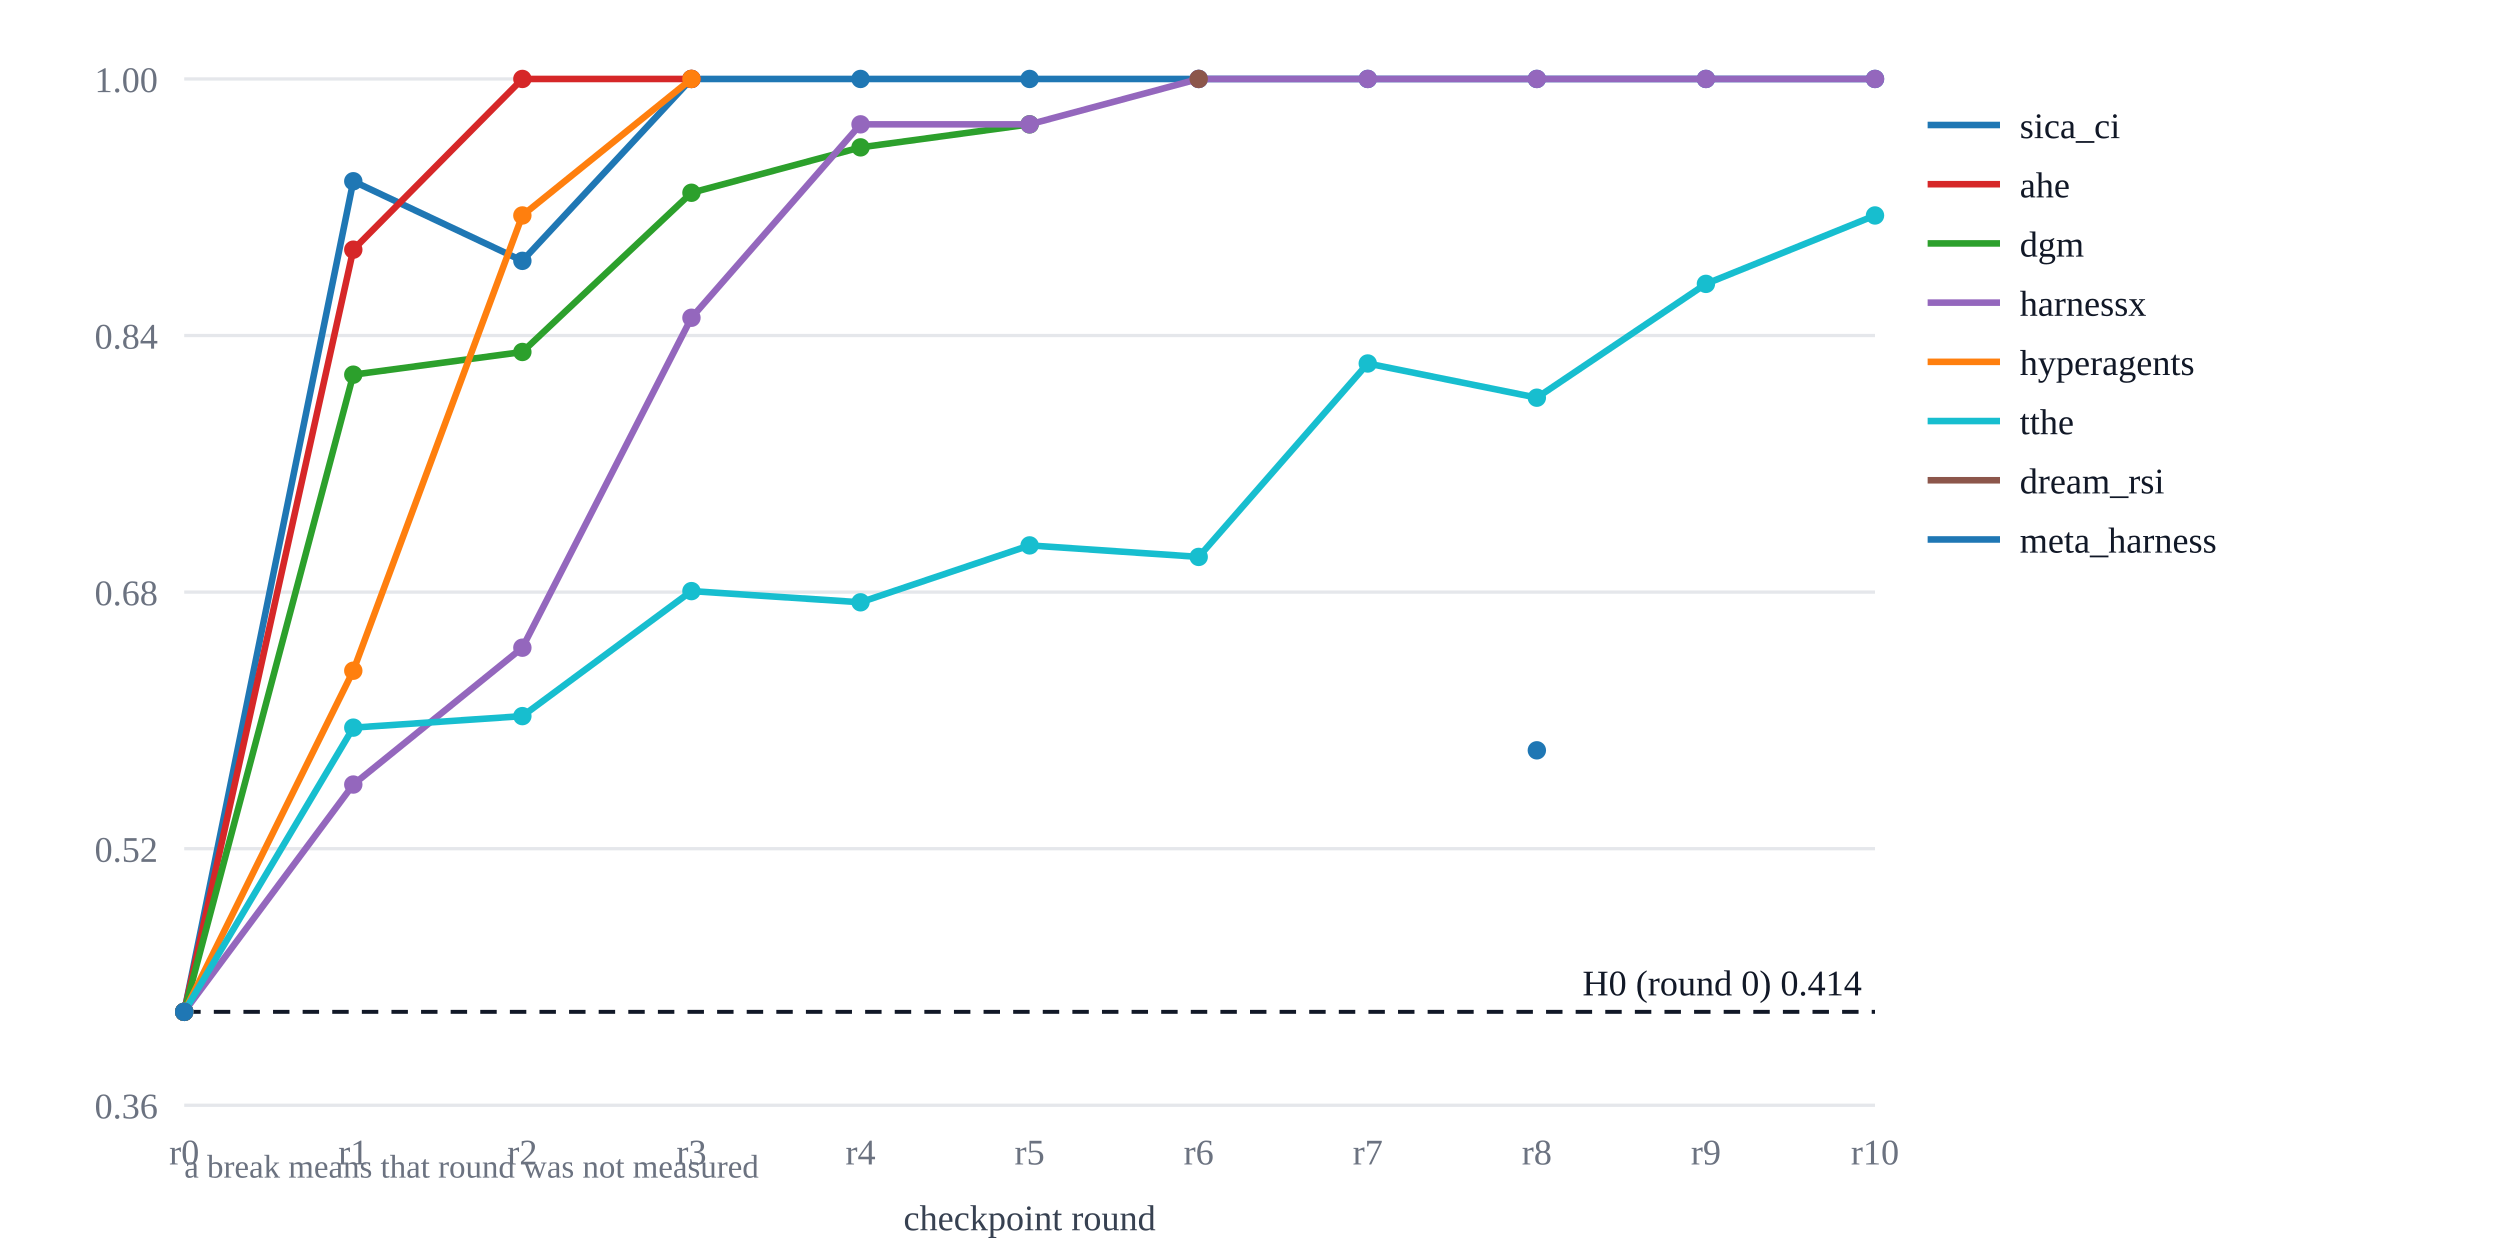
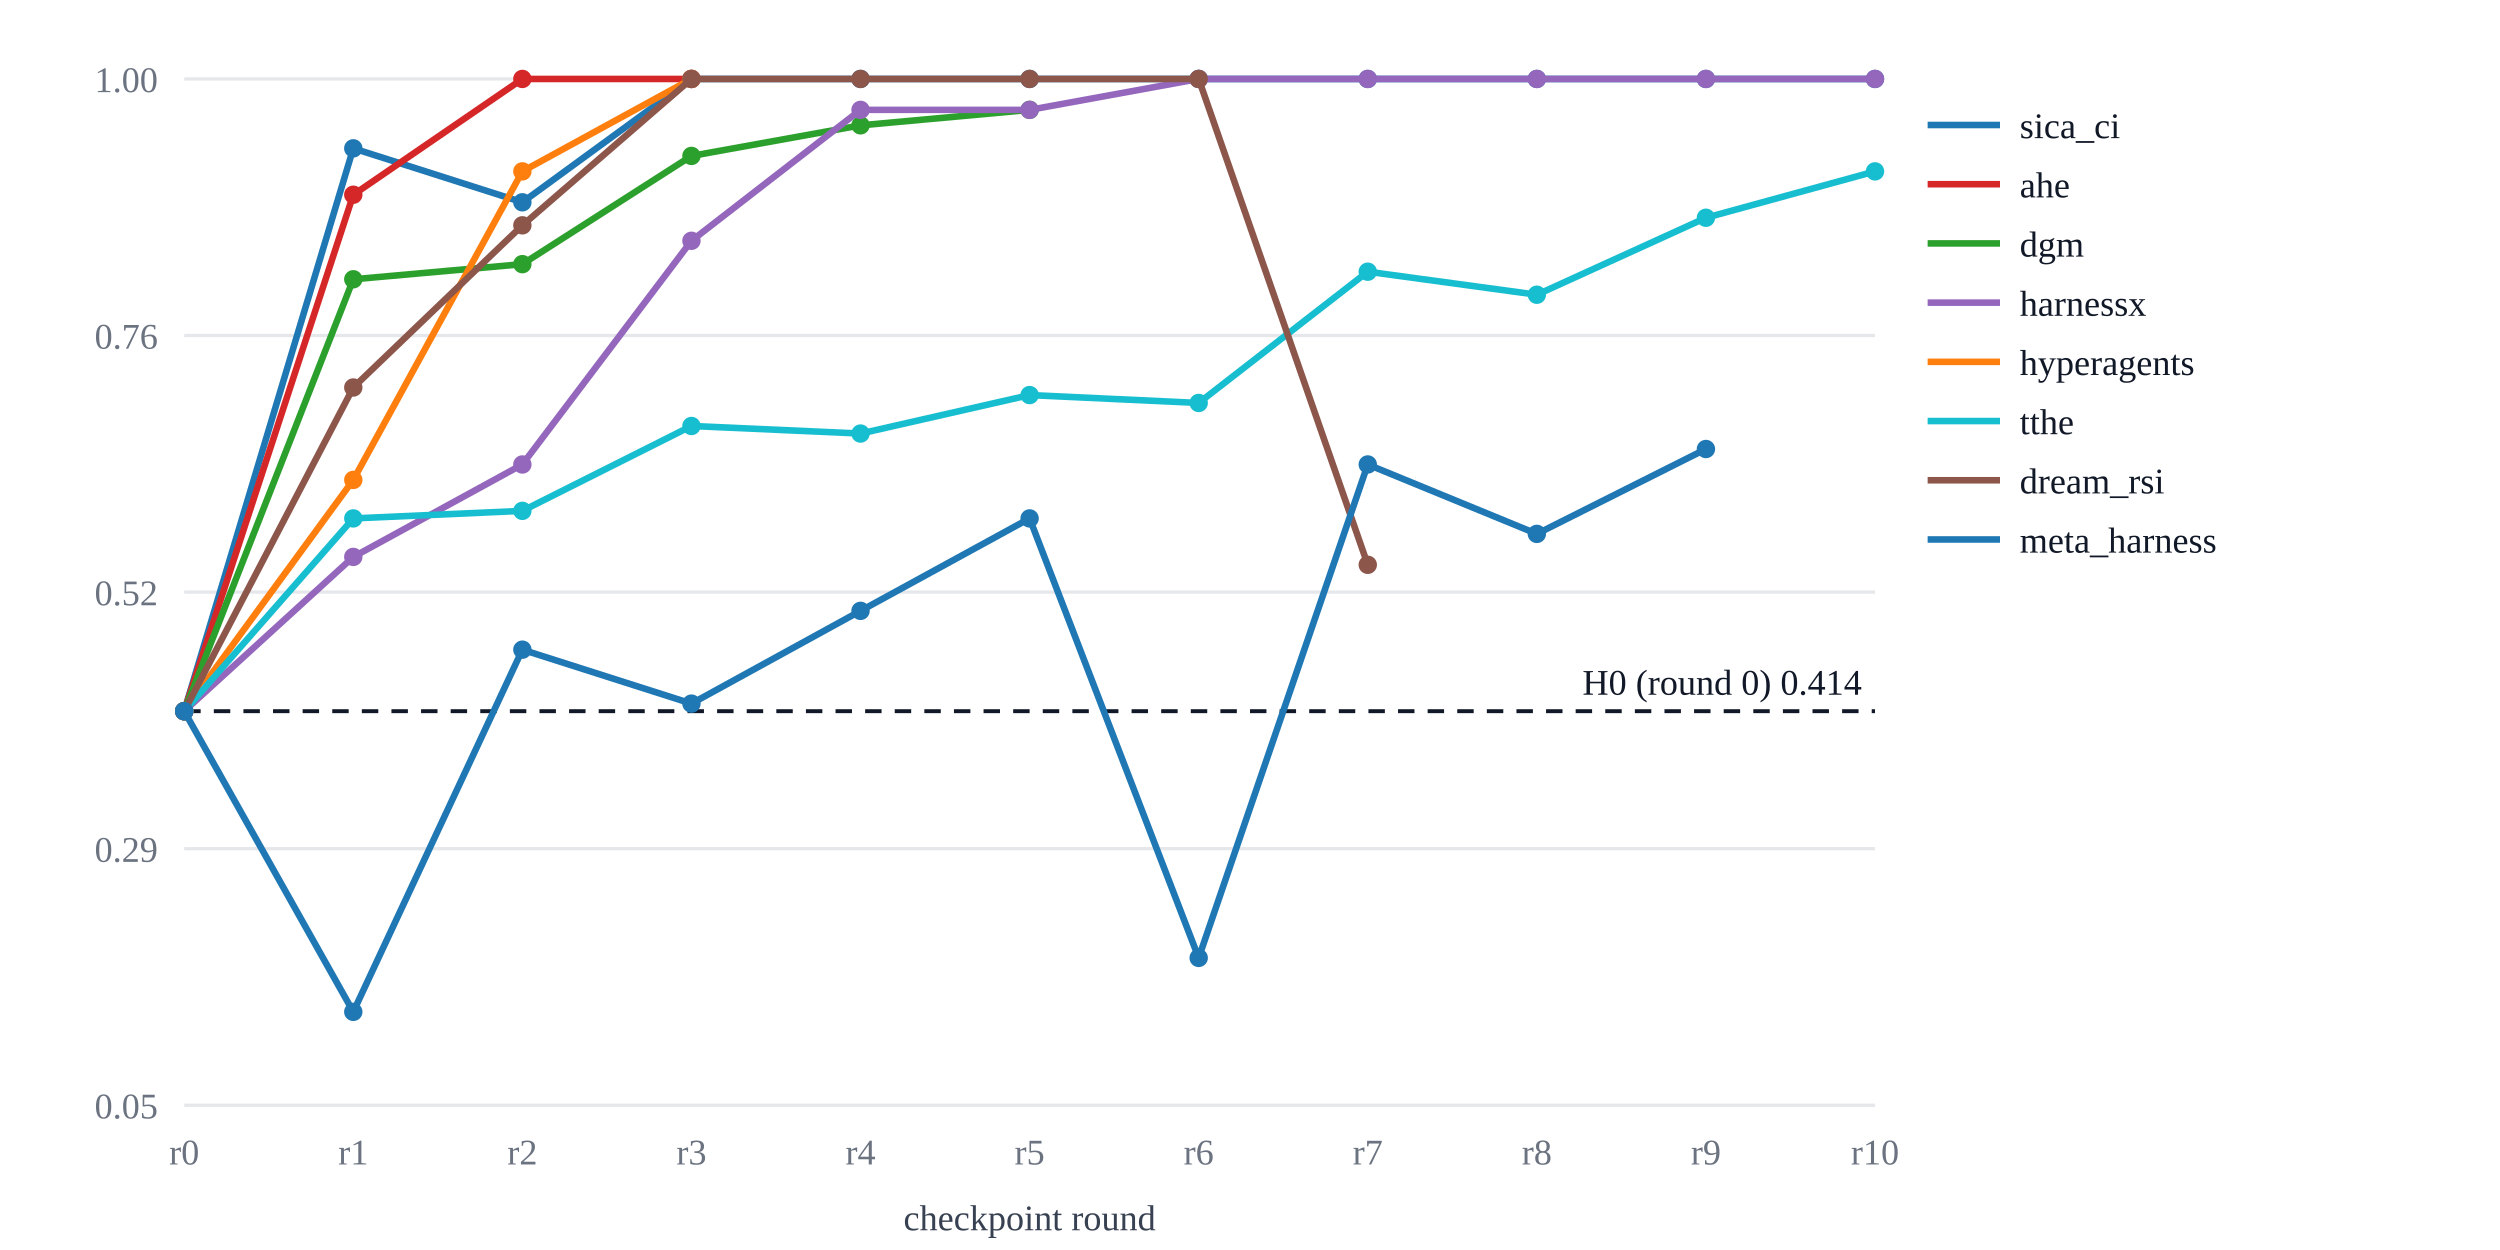
<svg xmlns="http://www.w3.org/2000/svg" width="760" height="380" viewBox="0 0 760 380" role="img" aria-label="Score by checkpoint round on valid_seen">
  <rect width="760" height="380" fill="#ffffff" />
  <line x1="56" y1="336.0" x2="570" y2="336.0" stroke="#e5e7eb" stroke-width="1" />
-   <text x="48" y="340.0" font-size="11" fill="#6b7280" text-anchor="end">0.36</text>
+   <text x="48" y="340.0" font-size="11" fill="#6b7280" text-anchor="end">0.05</text>
  <line x1="56" y1="258.0" x2="570" y2="258.0" stroke="#e5e7eb" stroke-width="1" />
-   <text x="48" y="262.0" font-size="11" fill="#6b7280" text-anchor="end">0.52</text>
+   <text x="48" y="262.0" font-size="11" fill="#6b7280" text-anchor="end">0.29</text>
  <line x1="56" y1="180.0" x2="570" y2="180.0" stroke="#e5e7eb" stroke-width="1" />
-   <text x="48" y="184.0" font-size="11" fill="#6b7280" text-anchor="end">0.68</text>
+   <text x="48" y="184.0" font-size="11" fill="#6b7280" text-anchor="end">0.52</text>
  <line x1="56" y1="102.0" x2="570" y2="102.0" stroke="#e5e7eb" stroke-width="1" />
-   <text x="48" y="106.0" font-size="11" fill="#6b7280" text-anchor="end">0.84</text>
+   <text x="48" y="106.0" font-size="11" fill="#6b7280" text-anchor="end">0.76</text>
  <line x1="56" y1="24.0" x2="570" y2="24.0" stroke="#e5e7eb" stroke-width="1" />
  <text x="48" y="28.0" font-size="11" fill="#6b7280" text-anchor="end">1.00</text>
  <text x="56.0" y="354" font-size="11" fill="#6b7280" text-anchor="middle">r0</text>
  <text x="107.4" y="354" font-size="11" fill="#6b7280" text-anchor="middle">r1</text>
  <text x="158.8" y="354" font-size="11" fill="#6b7280" text-anchor="middle">r2</text>
  <text x="210.2" y="354" font-size="11" fill="#6b7280" text-anchor="middle">r3</text>
  <text x="261.6" y="354" font-size="11" fill="#6b7280" text-anchor="middle">r4</text>
  <text x="313.0" y="354" font-size="11" fill="#6b7280" text-anchor="middle">r5</text>
  <text x="364.4" y="354" font-size="11" fill="#6b7280" text-anchor="middle">r6</text>
  <text x="415.8" y="354" font-size="11" fill="#6b7280" text-anchor="middle">r7</text>
  <text x="467.2" y="354" font-size="11" fill="#6b7280" text-anchor="middle">r8</text>
  <text x="518.6" y="354" font-size="11" fill="#6b7280" text-anchor="middle">r9</text>
  <text x="570.0" y="354" font-size="11" fill="#6b7280" text-anchor="middle">r10</text>
-   <line x1="56" y1="307.6" x2="570" y2="307.6" stroke="#111827" stroke-width="1.2" stroke-dasharray="5 4" />
-   <text x="566" y="302.6" font-size="11" fill="#111827" text-anchor="end">H0 (round 0) 0.414</text>
+   <line x1="56" y1="216.2" x2="570" y2="216.2" stroke="#111827" stroke-width="1.2" stroke-dasharray="5 4" />
+   <text x="566" y="211.2" font-size="11" fill="#111827" text-anchor="end">H0 (round 0) 0.414</text>
  <g data-method-line="sica_ci">
-     <path d="M56.0,307.6 L107.4,55.1 L158.8,79.3 L210.2,24.0 L261.6,24.0 L313.0,24.0 L364.4,24.0 L415.8,24.0 L467.2,24.0 L518.6,24.0 L570.0,24.0" fill="none" stroke="#1f77b4" stroke-width="2" />
-     <circle cx="56.0" cy="307.6" r="2.8" fill="#1f77b4" />
-     <circle cx="107.4" cy="55.1" r="2.8" fill="#1f77b4" />
-     <circle cx="158.8" cy="79.3" r="2.8" fill="#1f77b4" />
+     <path d="M56.0,216.2 L107.4,45.1 L158.8,61.5 L210.2,24.0 L261.6,24.0 L313.0,24.0 L364.4,24.0 L415.8,24.0 L467.2,24.0 L518.6,24.0 L570.0,24.0" fill="none" stroke="#1f77b4" stroke-width="2" />
+     <circle cx="56.0" cy="216.2" r="2.8" fill="#1f77b4" />
+     <circle cx="107.4" cy="45.1" r="2.8" fill="#1f77b4" />
+     <circle cx="158.8" cy="61.5" r="2.8" fill="#1f77b4" />
    <circle cx="210.2" cy="24.0" r="2.8" fill="#1f77b4" />
    <circle cx="261.6" cy="24.0" r="2.8" fill="#1f77b4" />
    <circle cx="313.0" cy="24.0" r="2.8" fill="#1f77b4" />
    <circle cx="364.4" cy="24.0" r="2.8" fill="#1f77b4" />
    <circle cx="415.8" cy="24.0" r="2.8" fill="#1f77b4" />
    <circle cx="467.2" cy="24.0" r="2.8" fill="#1f77b4" />
    <circle cx="518.6" cy="24.0" r="2.8" fill="#1f77b4" />
    <circle cx="570.0" cy="24.0" r="2.8" fill="#1f77b4" />
    <line x1="586" y1="38" x2="608" y2="38" stroke="#1f77b4" stroke-width="2" />
    <text x="614" y="42" font-size="11" fill="#111827">sica_ci</text>
  </g>
  <g data-method-line="ahe">
-     <path d="M56.0,307.6 L107.4,75.9 L158.8,24.0 L210.2,24.0" fill="none" stroke="#d62728" stroke-width="2" />
-     <circle cx="56.0" cy="307.6" r="2.8" fill="#d62728" />
-     <circle cx="107.4" cy="75.9" r="2.8" fill="#d62728" />
+     <path d="M56.0,216.2 L107.4,59.2 L158.8,24.0 L210.2,24.0" fill="none" stroke="#d62728" stroke-width="2" />
+     <circle cx="56.0" cy="216.2" r="2.8" fill="#d62728" />
+     <circle cx="107.4" cy="59.2" r="2.8" fill="#d62728" />
    <circle cx="158.8" cy="24.0" r="2.8" fill="#d62728" />
    <circle cx="210.2" cy="24.0" r="2.8" fill="#d62728" />
    <line x1="586" y1="56" x2="608" y2="56" stroke="#d62728" stroke-width="2" />
    <text x="614" y="60" font-size="11" fill="#111827">ahe</text>
  </g>
  <g data-method-line="dgm">
-     <path d="M56.0,307.6 L107.4,113.9 L158.8,107.0 L210.2,58.6 L261.6,44.8 L313.0,37.8" fill="none" stroke="#2ca02c" stroke-width="2" />
-     <circle cx="56.0" cy="307.6" r="2.8" fill="#2ca02c" />
-     <circle cx="107.4" cy="113.9" r="2.8" fill="#2ca02c" />
-     <circle cx="158.8" cy="107.0" r="2.8" fill="#2ca02c" />
-     <circle cx="210.2" cy="58.6" r="2.8" fill="#2ca02c" />
-     <circle cx="261.6" cy="44.8" r="2.8" fill="#2ca02c" />
-     <circle cx="313.0" cy="37.8" r="2.8" fill="#2ca02c" />
+     <path d="M56.0,216.2 L107.4,84.9 L158.8,80.3 L210.2,47.4 L261.6,38.1 L313.0,33.4" fill="none" stroke="#2ca02c" stroke-width="2" />
+     <circle cx="56.0" cy="216.2" r="2.8" fill="#2ca02c" />
+     <circle cx="107.4" cy="84.9" r="2.8" fill="#2ca02c" />
+     <circle cx="158.8" cy="80.3" r="2.8" fill="#2ca02c" />
+     <circle cx="210.2" cy="47.4" r="2.8" fill="#2ca02c" />
+     <circle cx="261.6" cy="38.1" r="2.8" fill="#2ca02c" />
+     <circle cx="313.0" cy="33.4" r="2.8" fill="#2ca02c" />
    <line x1="586" y1="74" x2="608" y2="74" stroke="#2ca02c" stroke-width="2" />
    <text x="614" y="78" font-size="11" fill="#111827">dgm</text>
  </g>
  <g data-method-line="harnessx">
-     <path d="M56.0,307.6 L107.4,238.5 L158.8,196.9 L210.2,96.6 L261.6,37.8 L313.0,37.8 L364.4,24.0 L415.8,24.0 L467.2,24.0 L518.6,24.0 L570.0,24.0" fill="none" stroke="#9467bd" stroke-width="2" />
-     <circle cx="56.0" cy="307.6" r="2.8" fill="#9467bd" />
-     <circle cx="107.4" cy="238.5" r="2.8" fill="#9467bd" />
-     <circle cx="158.8" cy="196.9" r="2.8" fill="#9467bd" />
-     <circle cx="210.2" cy="96.6" r="2.8" fill="#9467bd" />
-     <circle cx="261.6" cy="37.8" r="2.8" fill="#9467bd" />
-     <circle cx="313.0" cy="37.8" r="2.8" fill="#9467bd" />
+     <path d="M56.0,216.2 L107.4,169.3 L158.8,141.2 L210.2,73.2 L261.6,33.4 L313.0,33.4 L364.4,24.0 L415.8,24.0 L467.2,24.0 L518.6,24.0 L570.0,24.0" fill="none" stroke="#9467bd" stroke-width="2" />
+     <circle cx="56.0" cy="216.2" r="2.8" fill="#9467bd" />
+     <circle cx="107.4" cy="169.3" r="2.8" fill="#9467bd" />
+     <circle cx="158.8" cy="141.2" r="2.8" fill="#9467bd" />
+     <circle cx="210.2" cy="73.2" r="2.8" fill="#9467bd" />
+     <circle cx="261.6" cy="33.4" r="2.8" fill="#9467bd" />
+     <circle cx="313.0" cy="33.4" r="2.8" fill="#9467bd" />
    <circle cx="364.4" cy="24.0" r="2.8" fill="#9467bd" />
    <circle cx="415.8" cy="24.0" r="2.8" fill="#9467bd" />
    <circle cx="467.2" cy="24.0" r="2.8" fill="#9467bd" />
    <circle cx="518.6" cy="24.0" r="2.8" fill="#9467bd" />
    <circle cx="570.0" cy="24.0" r="2.8" fill="#9467bd" />
    <line x1="586" y1="92" x2="608" y2="92" stroke="#9467bd" stroke-width="2" />
    <text x="614" y="96" font-size="11" fill="#111827">harnessx</text>
  </g>
  <g data-method-line="hyperagents">
-     <path d="M56.0,307.6 L107.4,203.9 L158.8,65.5 L210.2,24.0" fill="none" stroke="#ff7f0e" stroke-width="2" />
-     <circle cx="56.0" cy="307.6" r="2.8" fill="#ff7f0e" />
-     <circle cx="107.4" cy="203.9" r="2.8" fill="#ff7f0e" />
-     <circle cx="158.8" cy="65.5" r="2.8" fill="#ff7f0e" />
+     <path d="M56.0,216.2 L107.4,145.9 L158.8,52.1 L210.2,24.0" fill="none" stroke="#ff7f0e" stroke-width="2" />
+     <circle cx="56.0" cy="216.2" r="2.8" fill="#ff7f0e" />
+     <circle cx="107.4" cy="145.9" r="2.8" fill="#ff7f0e" />
+     <circle cx="158.8" cy="52.1" r="2.8" fill="#ff7f0e" />
    <circle cx="210.2" cy="24.0" r="2.8" fill="#ff7f0e" />
    <line x1="586" y1="110" x2="608" y2="110" stroke="#ff7f0e" stroke-width="2" />
    <text x="614" y="114" font-size="11" fill="#111827">hyperagents</text>
  </g>
  <g data-method-line="tthe">
-     <path d="M56.0,307.6 L107.4,221.2 L158.8,217.7 L210.2,179.7 L261.6,183.1 L313.0,165.8 L364.4,169.3 L415.8,110.5 L467.2,120.9 L518.6,86.3 L570.0,65.5" fill="none" stroke="#17becf" stroke-width="2" />
-     <circle cx="56.0" cy="307.6" r="2.8" fill="#17becf" />
-     <circle cx="107.4" cy="221.2" r="2.8" fill="#17becf" />
-     <circle cx="158.8" cy="217.7" r="2.8" fill="#17becf" />
-     <circle cx="210.2" cy="179.7" r="2.8" fill="#17becf" />
-     <circle cx="261.6" cy="183.1" r="2.8" fill="#17becf" />
-     <circle cx="313.0" cy="165.8" r="2.8" fill="#17becf" />
-     <circle cx="364.4" cy="169.3" r="2.8" fill="#17becf" />
-     <circle cx="415.8" cy="110.5" r="2.8" fill="#17becf" />
-     <circle cx="467.2" cy="120.9" r="2.8" fill="#17becf" />
-     <circle cx="518.6" cy="86.3" r="2.8" fill="#17becf" />
-     <circle cx="570.0" cy="65.5" r="2.8" fill="#17becf" />
+     <path d="M56.0,216.2 L107.4,157.6 L158.8,155.3 L210.2,129.5 L261.6,131.8 L313.0,120.1 L364.4,122.5 L415.8,82.6 L467.2,89.6 L518.6,66.2 L570.0,52.1" fill="none" stroke="#17becf" stroke-width="2" />
+     <circle cx="56.0" cy="216.2" r="2.8" fill="#17becf" />
+     <circle cx="107.4" cy="157.6" r="2.8" fill="#17becf" />
+     <circle cx="158.8" cy="155.3" r="2.8" fill="#17becf" />
+     <circle cx="210.2" cy="129.5" r="2.8" fill="#17becf" />
+     <circle cx="261.6" cy="131.8" r="2.8" fill="#17becf" />
+     <circle cx="313.0" cy="120.1" r="2.8" fill="#17becf" />
+     <circle cx="364.4" cy="122.5" r="2.8" fill="#17becf" />
+     <circle cx="415.8" cy="82.6" r="2.8" fill="#17becf" />
+     <circle cx="467.2" cy="89.6" r="2.8" fill="#17becf" />
+     <circle cx="518.6" cy="66.2" r="2.8" fill="#17becf" />
+     <circle cx="570.0" cy="52.1" r="2.8" fill="#17becf" />
    <line x1="586" y1="128" x2="608" y2="128" stroke="#17becf" stroke-width="2" />
    <text x="614" y="132" font-size="11" fill="#111827">tthe</text>
  </g>
  <g data-method-line="dream_rsi">
-     <path d="M56.0,307.6" fill="none" stroke="#8c564b" stroke-width="2" />
-     <path d="M364.4,24.0" fill="none" stroke="#8c564b" stroke-width="2" />
-     <circle cx="56.0" cy="307.6" r="2.8" fill="#8c564b" />
+     <path d="M56.0,216.2 L107.4,117.8 L158.8,68.5 L210.2,24.0 L261.6,24.0 L313.0,24.0 L364.4,24.0 L415.8,171.7" fill="none" stroke="#8c564b" stroke-width="2" />
+     <circle cx="56.0" cy="216.2" r="2.8" fill="#8c564b" />
+     <circle cx="107.4" cy="117.8" r="2.8" fill="#8c564b" />
+     <circle cx="158.8" cy="68.5" r="2.8" fill="#8c564b" />
+     <circle cx="210.2" cy="24.0" r="2.8" fill="#8c564b" />
+     <circle cx="261.6" cy="24.0" r="2.8" fill="#8c564b" />
+     <circle cx="313.0" cy="24.0" r="2.8" fill="#8c564b" />
    <circle cx="364.4" cy="24.0" r="2.8" fill="#8c564b" />
+     <circle cx="415.8" cy="171.7" r="2.8" fill="#8c564b" />
    <line x1="586" y1="146" x2="608" y2="146" stroke="#8c564b" stroke-width="2" />
    <text x="614" y="150" font-size="11" fill="#111827">dream_rsi</text>
  </g>
  <g data-method-line="meta_harness">
-     <path d="M56.0,307.6" fill="none" stroke="#1f77b4" stroke-width="2" />
-     <path d="M467.2,228.1" fill="none" stroke="#1f77b4" stroke-width="2" />
-     <circle cx="56.0" cy="307.6" r="2.8" fill="#1f77b4" />
-     <circle cx="467.2" cy="228.1" r="2.8" fill="#1f77b4" />
+     <path d="M56.0,216.2 L107.4,307.6 L158.8,197.5 L210.2,213.9 L261.6,185.7 L313.0,157.6 L364.4,291.2 L415.8,141.2 L467.2,162.3 L518.6,136.5" fill="none" stroke="#1f77b4" stroke-width="2" />
+     <circle cx="56.0" cy="216.2" r="2.8" fill="#1f77b4" />
+     <circle cx="107.4" cy="307.6" r="2.8" fill="#1f77b4" />
+     <circle cx="158.8" cy="197.5" r="2.8" fill="#1f77b4" />
+     <circle cx="210.2" cy="213.9" r="2.8" fill="#1f77b4" />
+     <circle cx="261.6" cy="185.7" r="2.8" fill="#1f77b4" />
+     <circle cx="313.0" cy="157.6" r="2.8" fill="#1f77b4" />
+     <circle cx="364.4" cy="291.2" r="2.8" fill="#1f77b4" />
+     <circle cx="415.8" cy="141.2" r="2.8" fill="#1f77b4" />
+     <circle cx="467.2" cy="162.3" r="2.8" fill="#1f77b4" />
+     <circle cx="518.6" cy="136.5" r="2.8" fill="#1f77b4" />
    <line x1="586" y1="164" x2="608" y2="164" stroke="#1f77b4" stroke-width="2" />
    <text x="614" y="168" font-size="11" fill="#111827">meta_harness</text>
  </g>
  <text x="313" y="374" font-size="11" fill="#374151" text-anchor="middle">checkpoint round</text>
-   <text x="56" y="358" font-size="10" fill="#6b7280">a break means that round was not measured</text>
</svg>
